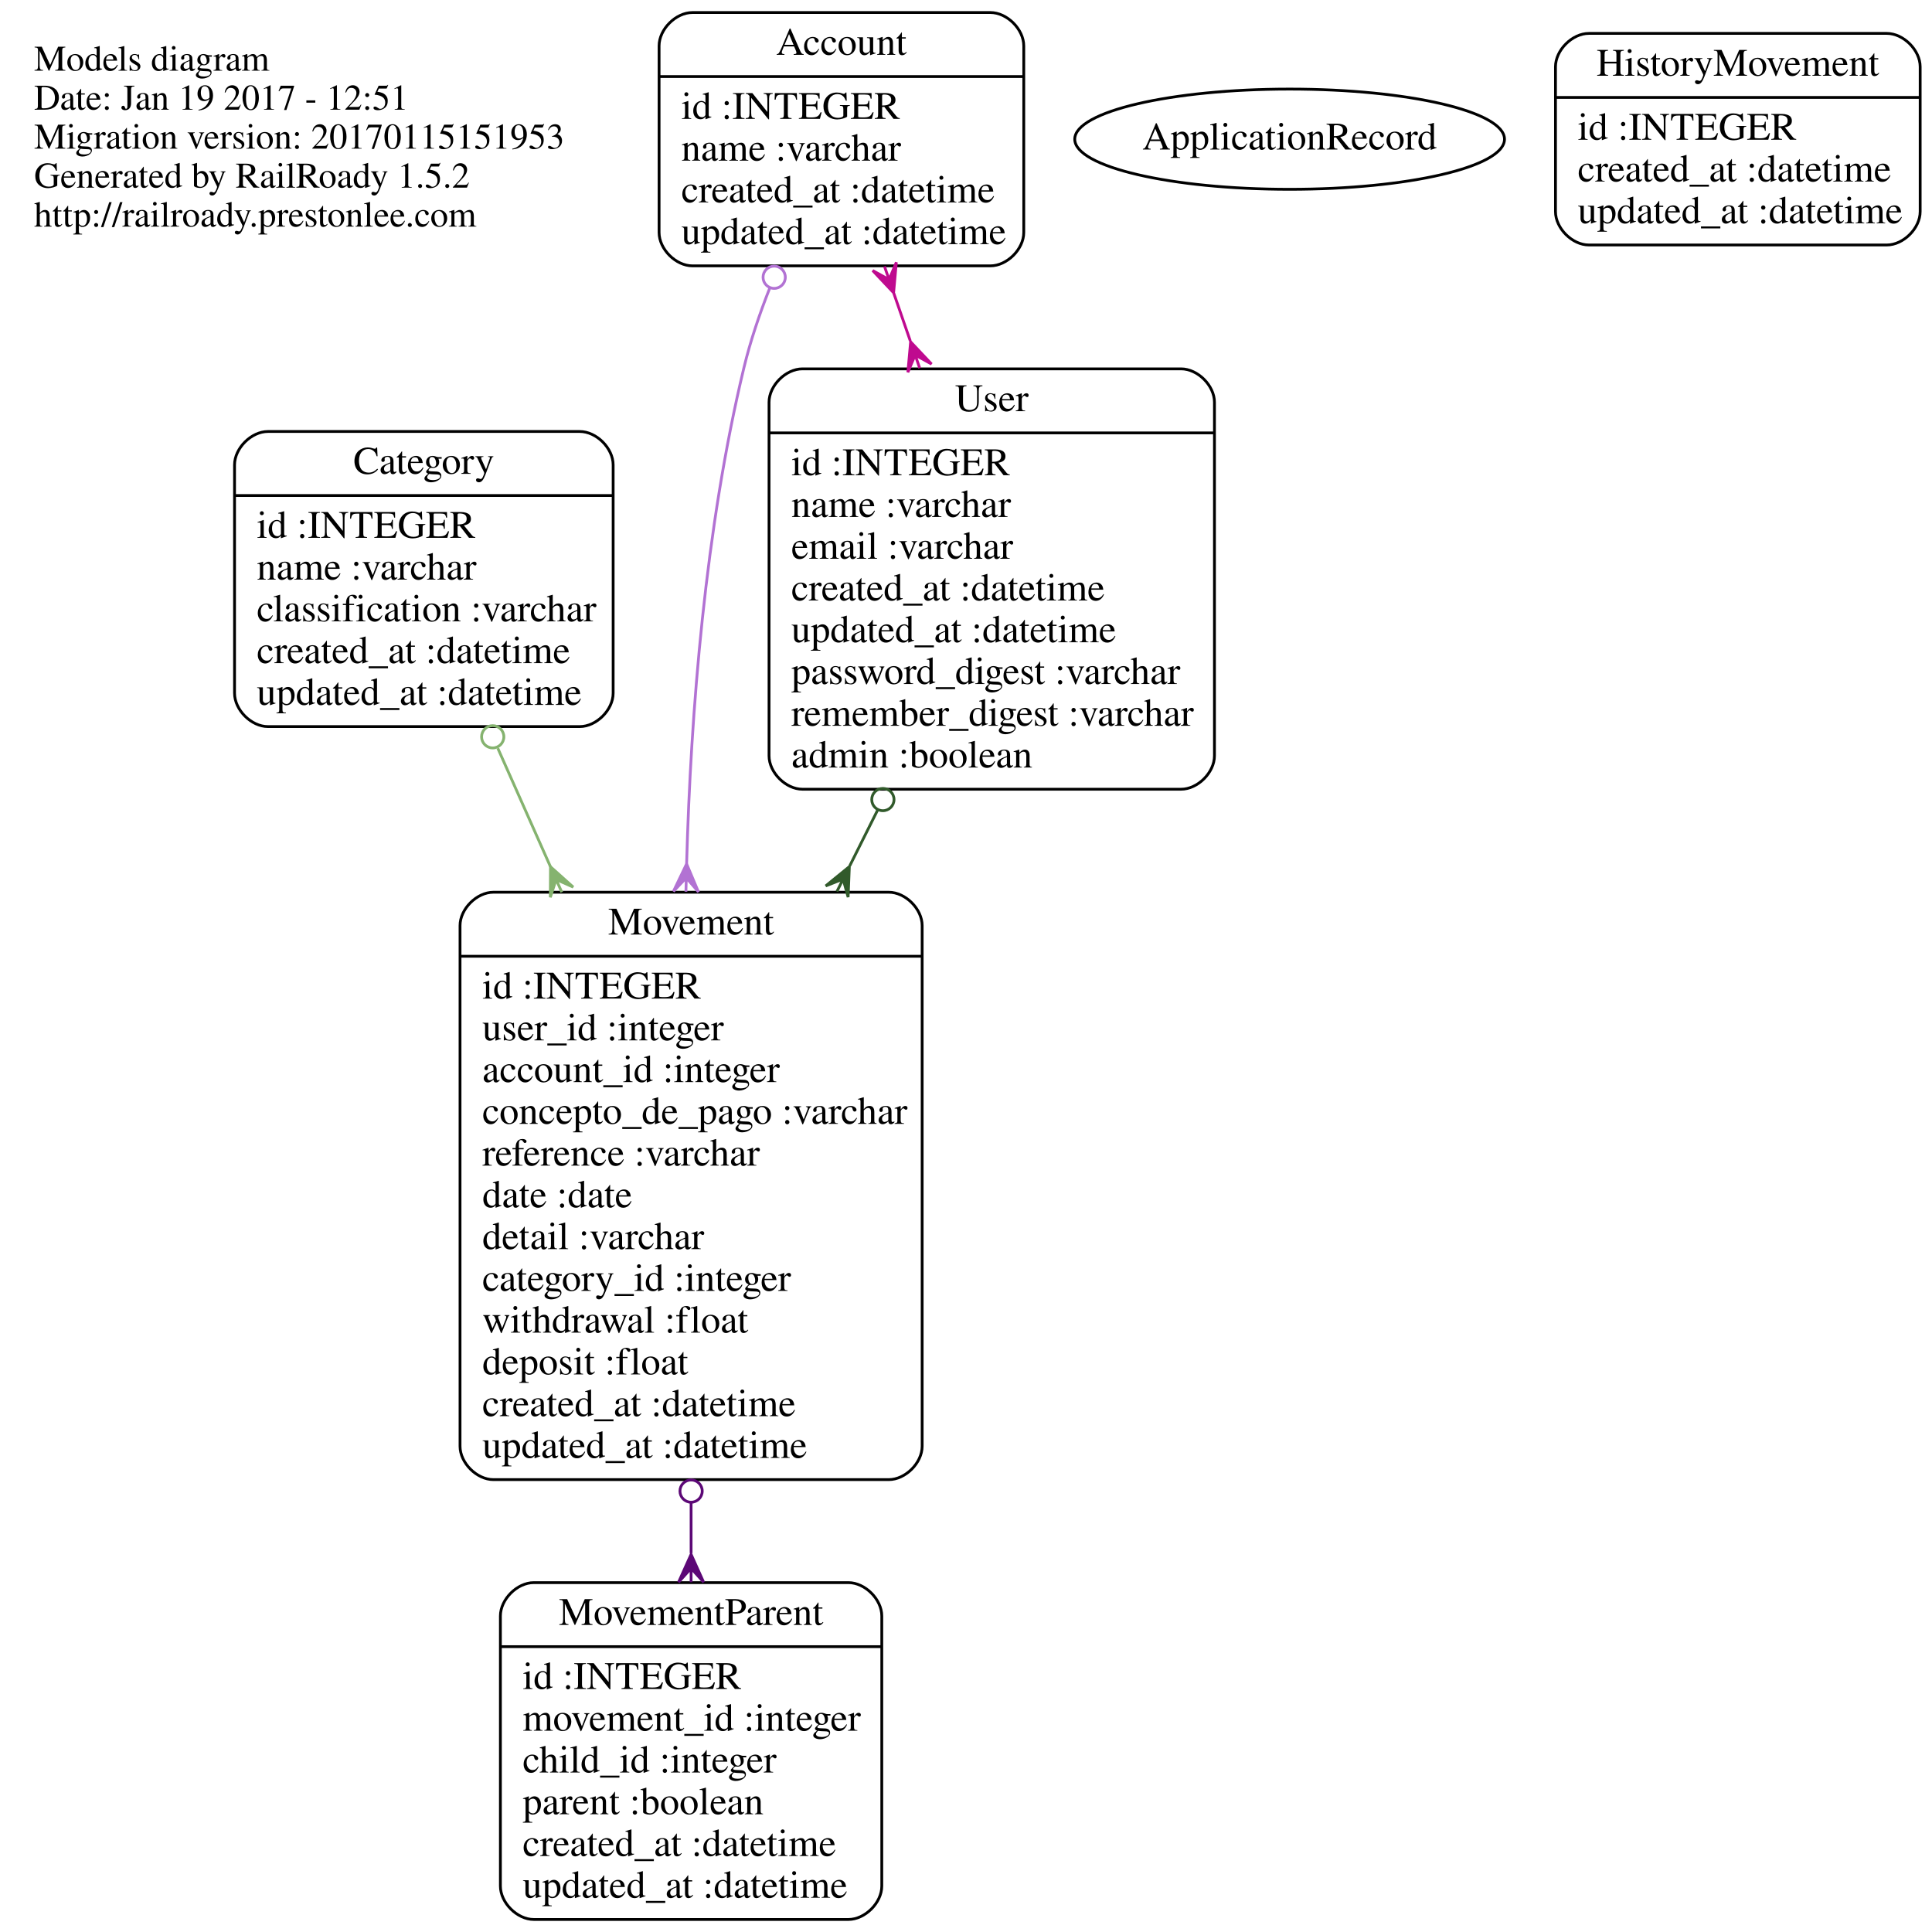
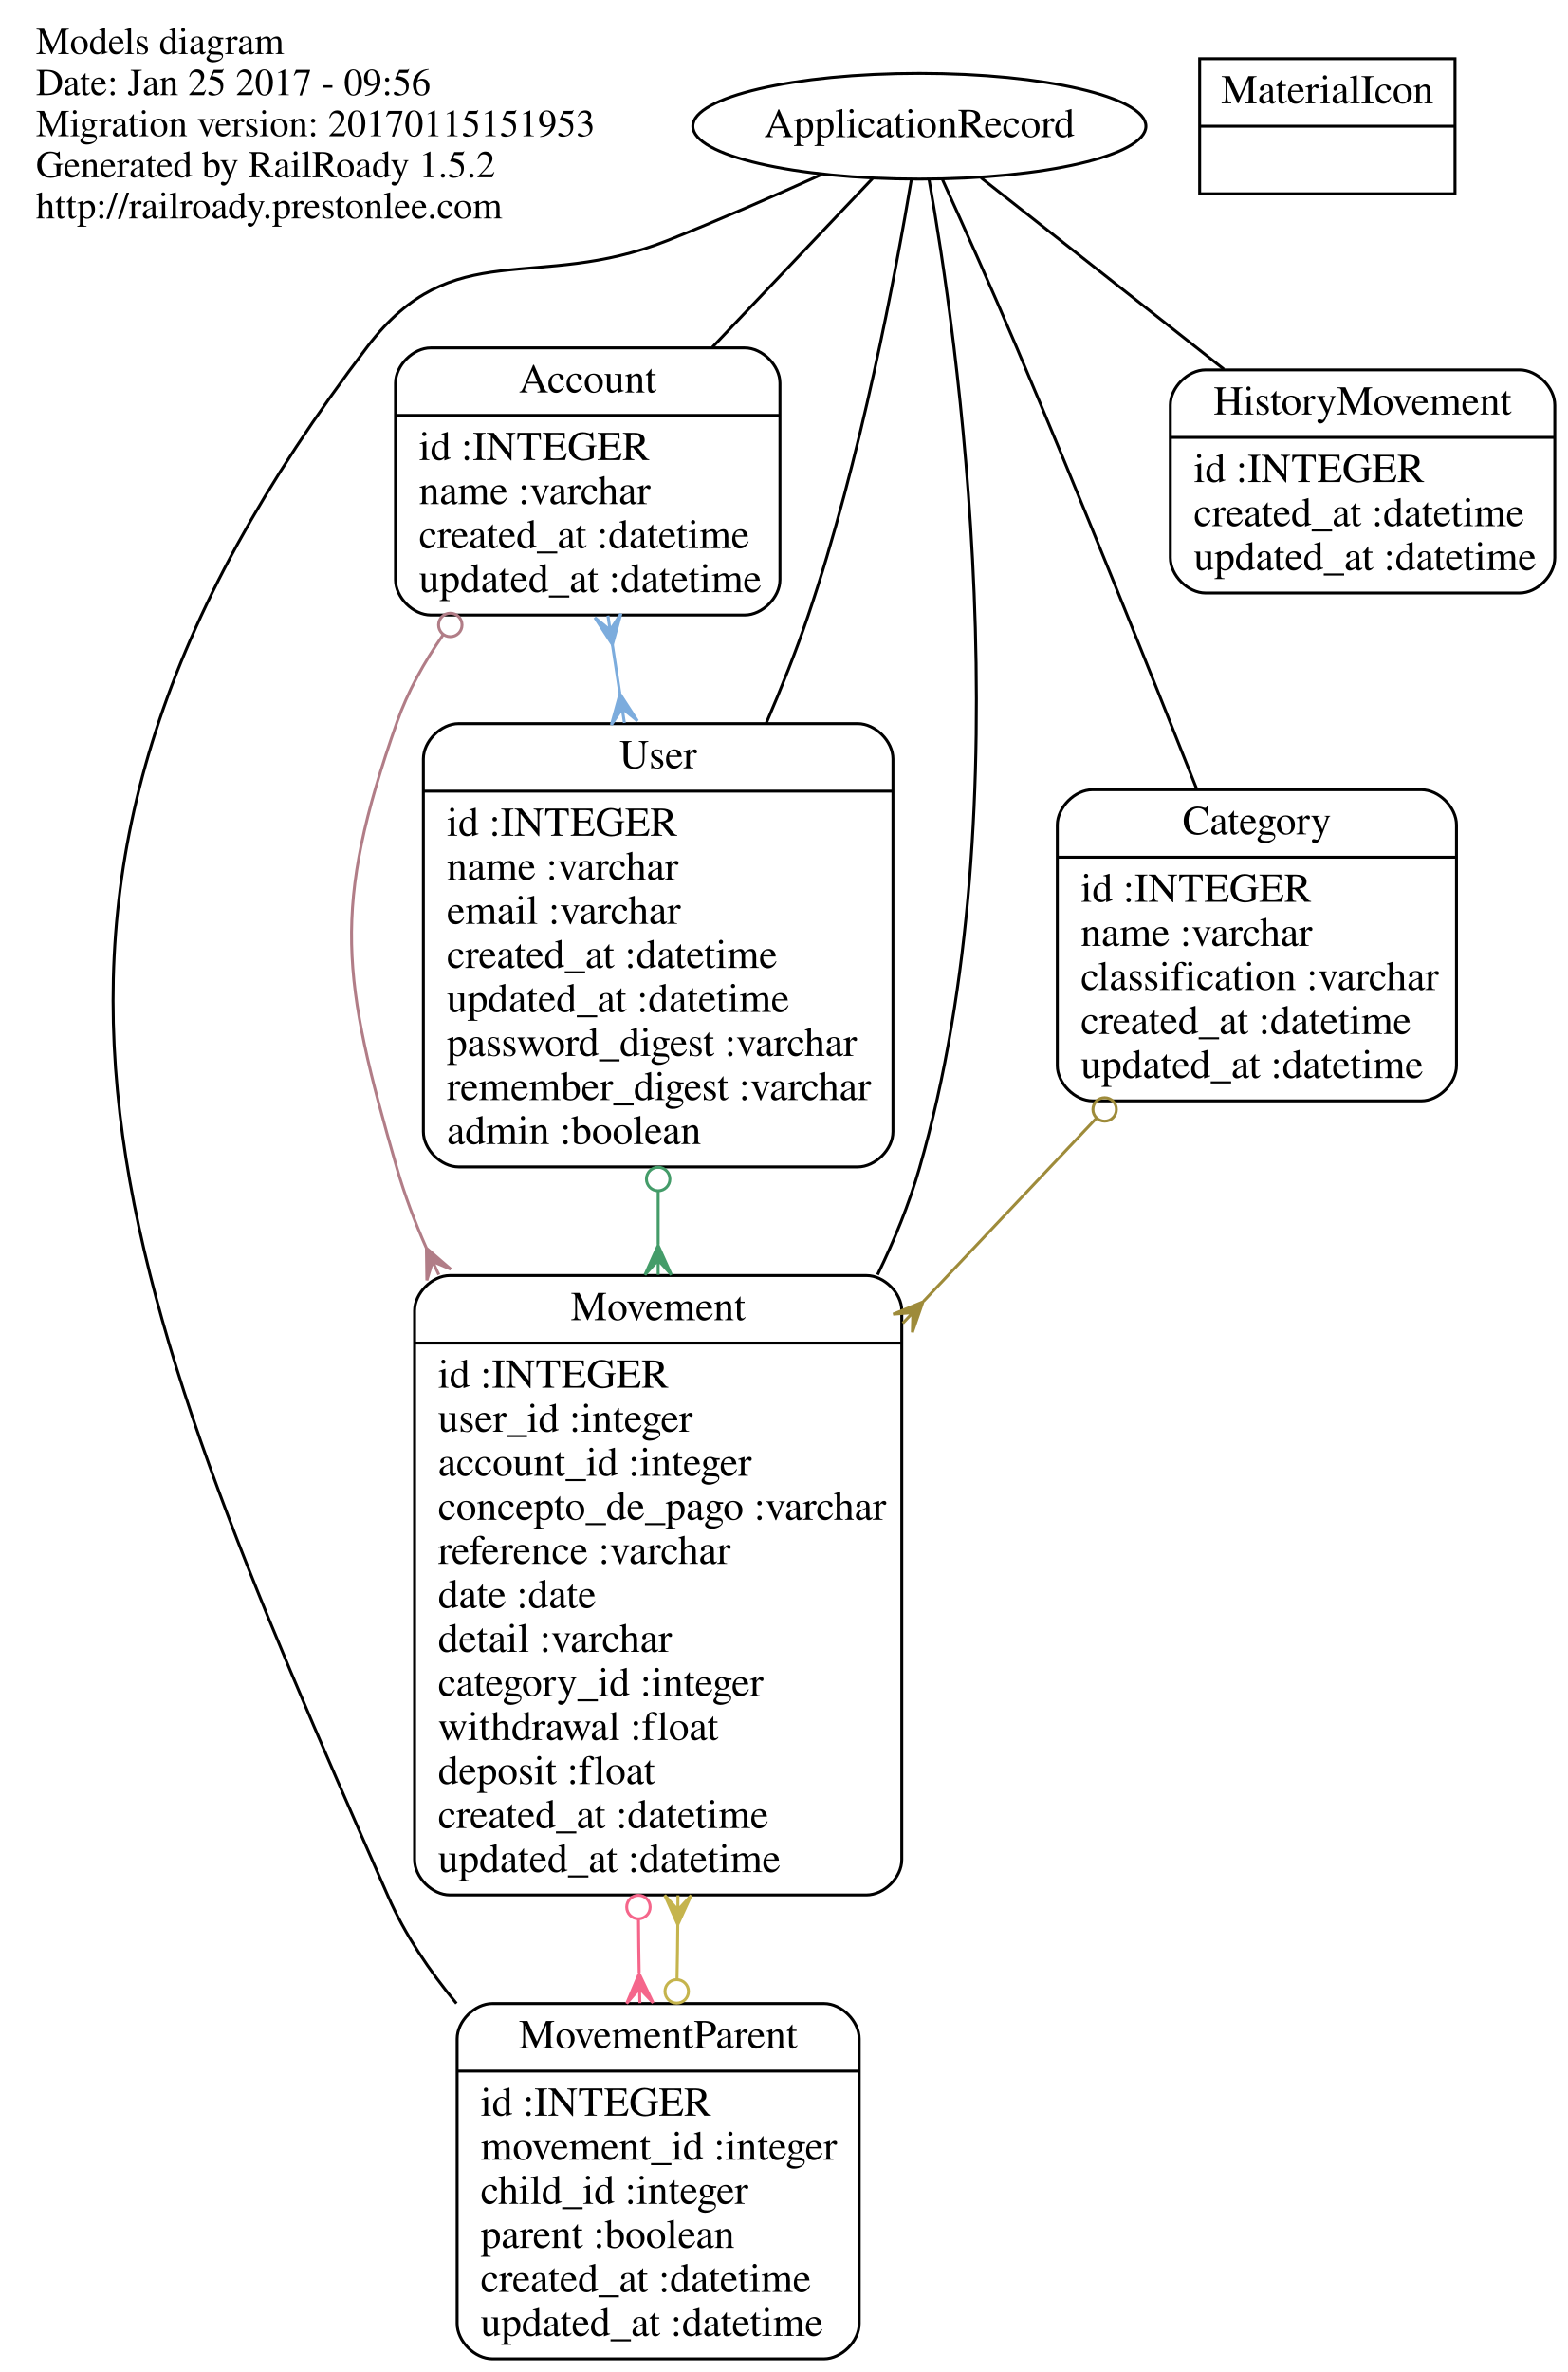
- <svg xmlns="http://www.w3.org/2000/svg" width="694pt" height="694pt" viewBox="0.00 0.00 693.50 694.00">
-   <g id="graph0" class="graph" transform="scale(1 1) rotate(0) translate(4 690)">
-     <polygon fill="none" stroke="none" points="-4,4 -4,-690 689.5,-690 689.5,4 -4,4" />
+ <svg xmlns="http://www.w3.org/2000/svg" width="534pt" height="808pt" viewBox="0.00 0.00 533.50 808.00">
+   <g id="graph0" class="graph" transform="scale(1 1) rotate(0) translate(4 804)">
+     <polygon fill="none" stroke="none" points="-4,4 -4,-804 529.5,-804 529.5,4 -4,4" />
    <g id="node1" class="node">
-       <text text-anchor="start" x="8" y="-664.6" font-family="Times,serif" font-size="13.00">Models diagram</text>
-       <text text-anchor="start" x="8" y="-650.6" font-family="Times,serif" font-size="13.00">Date: Jan 19 2017 - 12:51</text>
-       <text text-anchor="start" x="8" y="-636.6" font-family="Times,serif" font-size="13.00">Migration version: 20170115151953</text>
-       <text text-anchor="start" x="8" y="-622.6" font-family="Times,serif" font-size="13.00">Generated by RailRoady 1.5.2</text>
-       <text text-anchor="start" x="8" y="-608.6" font-family="Times,serif" font-size="13.00">http://railroady.prestonlee.com</text>
+       <text text-anchor="start" x="8" y="-785.6" font-family="Times,serif" font-size="13.00">Models diagram</text>
+       <text text-anchor="start" x="8" y="-771.6" font-family="Times,serif" font-size="13.00">Date: Jan 25 2017 - 09:56</text>
+       <text text-anchor="start" x="8" y="-757.6" font-family="Times,serif" font-size="13.00">Migration version: 20170115151953</text>
+       <text text-anchor="start" x="8" y="-743.6" font-family="Times,serif" font-size="13.00">Generated by RailRoady 1.5.2</text>
+       <text text-anchor="start" x="8" y="-729.6" font-family="Times,serif" font-size="13.00">http://railroady.prestonlee.com</text>
    </g>
    <g id="node2" class="node">
-       <path fill="none" stroke="black" d="M92,-429C92,-429 204,-429 204,-429 210,-429 216,-435 216,-441 216,-441 216,-523 216,-523 216,-529 210,-535 204,-535 204,-535 92,-535 92,-535 86,-535 80,-529 80,-523 80,-523 80,-441 80,-441 80,-435 86,-429 92,-429" />
-       <text text-anchor="middle" x="148" y="-519.8" font-family="Times,serif" font-size="14.00">Category</text>
-       <polyline fill="none" stroke="black" points="80,-512 216,-512 " />
-       <text text-anchor="start" x="88" y="-496.8" font-family="Times,serif" font-size="14.00">id :INTEGER</text>
-       <text text-anchor="start" x="88" y="-481.8" font-family="Times,serif" font-size="14.00">name :varchar</text>
-       <text text-anchor="start" x="88" y="-466.8" font-family="Times,serif" font-size="14.00">classification :varchar</text>
-       <text text-anchor="start" x="88" y="-451.8" font-family="Times,serif" font-size="14.00">created_at :datetime</text>
-       <text text-anchor="start" x="88" y="-436.8" font-family="Times,serif" font-size="14.00">updated_at :datetime</text>
+       <path fill="none" stroke="black" d="M368,-429C368,-429 480,-429 480,-429 486,-429 492,-435 492,-441 492,-441 492,-523 492,-523 492,-529 486,-535 480,-535 480,-535 368,-535 368,-535 362,-535 356,-529 356,-523 356,-523 356,-441 356,-441 356,-435 362,-429 368,-429" />
+       <text text-anchor="middle" x="424" y="-519.8" font-family="Times,serif" font-size="14.00">Category</text>
+       <polyline fill="none" stroke="black" points="356,-512 492,-512 " />
+       <text text-anchor="start" x="364" y="-496.8" font-family="Times,serif" font-size="14.00">id :INTEGER</text>
+       <text text-anchor="start" x="364" y="-481.8" font-family="Times,serif" font-size="14.00">name :varchar</text>
+       <text text-anchor="start" x="364" y="-466.8" font-family="Times,serif" font-size="14.00">classification :varchar</text>
+       <text text-anchor="start" x="364" y="-451.8" font-family="Times,serif" font-size="14.00">created_at :datetime</text>
+       <text text-anchor="start" x="364" y="-436.8" font-family="Times,serif" font-size="14.00">updated_at :datetime</text>
    </g>
    <g id="node6" class="node">
-       <path fill="none" stroke="black" d="M173,-158.5C173,-158.5 315,-158.5 315,-158.5 321,-158.5 327,-164.5 327,-170.5 327,-170.5 327,-357.5 327,-357.5 327,-363.5 321,-369.5 315,-369.5 315,-369.5 173,-369.5 173,-369.5 167,-369.5 161,-363.5 161,-357.5 161,-357.5 161,-170.5 161,-170.5 161,-164.5 167,-158.5 173,-158.5" />
-       <text text-anchor="middle" x="244" y="-354.3" font-family="Times,serif" font-size="14.00">Movement</text>
-       <polyline fill="none" stroke="black" points="161,-346.5 327,-346.5 " />
-       <text text-anchor="start" x="169" y="-331.3" font-family="Times,serif" font-size="14.00">id :INTEGER</text>
-       <text text-anchor="start" x="169" y="-316.3" font-family="Times,serif" font-size="14.00">user_id :integer</text>
-       <text text-anchor="start" x="169" y="-301.3" font-family="Times,serif" font-size="14.00">account_id :integer</text>
-       <text text-anchor="start" x="169" y="-286.3" font-family="Times,serif" font-size="14.00">concepto_de_pago :varchar</text>
-       <text text-anchor="start" x="169" y="-271.3" font-family="Times,serif" font-size="14.00">reference :varchar</text>
-       <text text-anchor="start" x="169" y="-256.3" font-family="Times,serif" font-size="14.00">date :date</text>
-       <text text-anchor="start" x="169" y="-241.3" font-family="Times,serif" font-size="14.00">detail :varchar</text>
-       <text text-anchor="start" x="169" y="-226.3" font-family="Times,serif" font-size="14.00">category_id :integer</text>
-       <text text-anchor="start" x="169" y="-211.3" font-family="Times,serif" font-size="14.00">withdrawal :float</text>
-       <text text-anchor="start" x="169" y="-196.3" font-family="Times,serif" font-size="14.00">deposit :float</text>
-       <text text-anchor="start" x="169" y="-181.3" font-family="Times,serif" font-size="14.00">created_at :datetime</text>
-       <text text-anchor="start" x="169" y="-166.3" font-family="Times,serif" font-size="14.00">updated_at :datetime</text>
+       <path fill="none" stroke="black" d="M149,-158.5C149,-158.5 291,-158.5 291,-158.5 297,-158.5 303,-164.5 303,-170.5 303,-170.5 303,-357.5 303,-357.5 303,-363.5 297,-369.5 291,-369.5 291,-369.5 149,-369.5 149,-369.5 143,-369.5 137,-363.5 137,-357.5 137,-357.5 137,-170.5 137,-170.5 137,-164.5 143,-158.5 149,-158.5" />
+       <text text-anchor="middle" x="220" y="-354.3" font-family="Times,serif" font-size="14.00">Movement</text>
+       <polyline fill="none" stroke="black" points="137,-346.5 303,-346.5 " />
+       <text text-anchor="start" x="145" y="-331.3" font-family="Times,serif" font-size="14.00">id :INTEGER</text>
+       <text text-anchor="start" x="145" y="-316.3" font-family="Times,serif" font-size="14.00">user_id :integer</text>
+       <text text-anchor="start" x="145" y="-301.3" font-family="Times,serif" font-size="14.00">account_id :integer</text>
+       <text text-anchor="start" x="145" y="-286.3" font-family="Times,serif" font-size="14.00">concepto_de_pago :varchar</text>
+       <text text-anchor="start" x="145" y="-271.3" font-family="Times,serif" font-size="14.00">reference :varchar</text>
+       <text text-anchor="start" x="145" y="-256.3" font-family="Times,serif" font-size="14.00">date :date</text>
+       <text text-anchor="start" x="145" y="-241.3" font-family="Times,serif" font-size="14.00">detail :varchar</text>
+       <text text-anchor="start" x="145" y="-226.3" font-family="Times,serif" font-size="14.00">category_id :integer</text>
+       <text text-anchor="start" x="145" y="-211.3" font-family="Times,serif" font-size="14.00">withdrawal :float</text>
+       <text text-anchor="start" x="145" y="-196.3" font-family="Times,serif" font-size="14.00">deposit :float</text>
+       <text text-anchor="start" x="145" y="-181.3" font-family="Times,serif" font-size="14.00">created_at :datetime</text>
+       <text text-anchor="start" x="145" y="-166.3" font-family="Times,serif" font-size="14.00">updated_at :datetime</text>
    </g>
    <g id="edge1" class="edge">
-       <path fill="none" stroke="#85b36f" d="M174.559,-421.243C180.48,-407.92 186.949,-393.365 193.481,-378.669" />
-       <ellipse fill="none" stroke="#85b36f" cx="172.741" cy="-425.332" rx="4" ry="4" />
-       <polygon fill="#85b36f" stroke="#85b36f" points="193.49,-378.648 201.663,-371.338 195.52,-374.079 197.551,-369.51 197.551,-369.51 197.551,-369.51 195.52,-374.079 193.439,-367.683 193.49,-378.648 193.49,-378.648" />
+       <path fill="none" stroke="#9e8b3a" d="M369.253,-423.033C351.137,-403.851 330.468,-381.966 310.405,-360.723" />
+       <ellipse fill="none" stroke="#9e8b3a" cx="372.131" cy="-426.08" rx="4" ry="4" />
+       <polygon fill="#9e8b3a" stroke="#9e8b3a" points="310.205,-360.511 306.611,-350.151 306.772,-356.876 303.339,-353.241 303.339,-353.241 303.339,-353.241 306.772,-356.876 300.067,-356.331 310.205,-360.511 310.205,-360.511" />
    </g>
    <g id="node3" class="node">
-       <path fill="none" stroke="black" d="M187.5,-0.5C187.5,-0.5 300.5,-0.5 300.5,-0.5 306.5,-0.5 312.5,-6.5 312.5,-12.5 312.5,-12.5 312.5,-109.5 312.5,-109.5 312.5,-115.5 306.5,-121.5 300.5,-121.5 300.5,-121.5 187.5,-121.5 187.5,-121.5 181.5,-121.5 175.5,-115.5 175.5,-109.5 175.5,-109.5 175.5,-12.5 175.5,-12.5 175.5,-6.5 181.5,-0.5 187.5,-0.5" />
-       <text text-anchor="middle" x="244" y="-106.3" font-family="Times,serif" font-size="14.00">MovementParent</text>
-       <polyline fill="none" stroke="black" points="175.5,-98.5 312.5,-98.5 " />
-       <text text-anchor="start" x="183.5" y="-83.3" font-family="Times,serif" font-size="14.00">id :INTEGER</text>
-       <text text-anchor="start" x="183.5" y="-68.3" font-family="Times,serif" font-size="14.00">movement_id :integer</text>
-       <text text-anchor="start" x="183.5" y="-53.3" font-family="Times,serif" font-size="14.00">child_id :integer</text>
-       <text text-anchor="start" x="183.5" y="-38.3" font-family="Times,serif" font-size="14.00">parent :boolean</text>
-       <text text-anchor="start" x="183.5" y="-23.3" font-family="Times,serif" font-size="14.00">created_at :datetime</text>
-       <text text-anchor="start" x="183.5" y="-8.3" font-family="Times,serif" font-size="14.00">updated_at :datetime</text>
+       <path fill="none" stroke="black" d="M163.5,-0.5C163.5,-0.5 276.5,-0.5 276.5,-0.5 282.5,-0.5 288.5,-6.5 288.5,-12.5 288.5,-12.5 288.5,-109.5 288.5,-109.5 288.5,-115.5 282.5,-121.5 276.5,-121.5 276.5,-121.5 163.5,-121.5 163.5,-121.5 157.5,-121.5 151.5,-115.5 151.5,-109.5 151.5,-109.5 151.5,-12.5 151.5,-12.5 151.5,-6.5 157.5,-0.5 163.5,-0.5" />
+       <text text-anchor="middle" x="220" y="-106.3" font-family="Times,serif" font-size="14.00">MovementParent</text>
+       <polyline fill="none" stroke="black" points="151.5,-98.5 288.5,-98.5 " />
+       <text text-anchor="start" x="159.5" y="-83.3" font-family="Times,serif" font-size="14.00">id :INTEGER</text>
+       <text text-anchor="start" x="159.5" y="-68.3" font-family="Times,serif" font-size="14.00">movement_id :integer</text>
+       <text text-anchor="start" x="159.5" y="-53.3" font-family="Times,serif" font-size="14.00">child_id :integer</text>
+       <text text-anchor="start" x="159.5" y="-38.3" font-family="Times,serif" font-size="14.00">parent :boolean</text>
+       <text text-anchor="start" x="159.5" y="-23.3" font-family="Times,serif" font-size="14.00">created_at :datetime</text>
+       <text text-anchor="start" x="159.5" y="-8.3" font-family="Times,serif" font-size="14.00">updated_at :datetime</text>
+     </g>
+     <g id="edge3" class="edge">
+       <path fill="none" stroke="#c5b44d" d="M226.422,-129.79C226.547,-135.842 226.637,-142.073 226.69,-148.378" />
+       <ellipse fill="none" stroke="#c5b44d" cx="226.323" cy="-125.655" rx="4" ry="4" />
+       <polygon fill="#c5b44d" stroke="#c5b44d" points="226.69,-148.379 222.245,-158.404 226.718,-153.379 226.745,-158.379 226.745,-158.379 226.745,-158.379 226.718,-153.379 231.245,-158.354 226.69,-148.379 226.69,-148.379" />
    </g>
    <g id="node4" class="node">
-       <ellipse fill="none" stroke="black" cx="459" cy="-640" rx="77.187" ry="18" />
-       <text text-anchor="middle" x="459" y="-636.3" font-family="Times,serif" font-size="14.00">ApplicationRecord</text>
+       <ellipse fill="none" stroke="black" cx="309" cy="-761" rx="77.187" ry="18" />
+       <text text-anchor="middle" x="309" y="-757.3" font-family="Times,serif" font-size="14.00">ApplicationRecord</text>
+     </g>
+     <g id="edge2" class="edge">
+       <path fill="none" stroke="black" d="M316.775,-743.028C323.574,-728.078 333.64,-705.68 342,-686 363.622,-635.098 387.155,-576.482 403.441,-535.363" />
+     </g>
+     <g id="edge4" class="edge">
+       <path fill="none" stroke="black" d="M275.762,-744.601C259.908,-737.439 240.6,-728.982 223,-722 178.314,-704.272 150.126,-724.246 121,-686 -21.188,-499.29 33.532,-372.835 128,-158 133.715,-145.004 141.993,-132.712 151.274,-121.535" />
    </g>
    <g id="node5" class="node">
-       <path fill="none" stroke="black" d="M244.5,-594.5C244.5,-594.5 351.5,-594.5 351.5,-594.5 357.5,-594.5 363.5,-600.5 363.5,-606.5 363.5,-606.5 363.5,-673.5 363.5,-673.5 363.5,-679.5 357.5,-685.5 351.5,-685.5 351.5,-685.5 244.5,-685.5 244.5,-685.5 238.5,-685.5 232.5,-679.5 232.5,-673.5 232.5,-673.5 232.5,-606.5 232.5,-606.5 232.5,-600.5 238.5,-594.5 244.5,-594.5" />
-       <text text-anchor="middle" x="298" y="-670.3" font-family="Times,serif" font-size="14.00">Account</text>
-       <polyline fill="none" stroke="black" points="232.5,-662.5 363.5,-662.5 " />
-       <text text-anchor="start" x="240.5" y="-647.3" font-family="Times,serif" font-size="14.00">id :INTEGER</text>
-       <text text-anchor="start" x="240.5" y="-632.3" font-family="Times,serif" font-size="14.00">name :varchar</text>
-       <text text-anchor="start" x="240.5" y="-617.3" font-family="Times,serif" font-size="14.00">created_at :datetime</text>
-       <text text-anchor="start" x="240.5" y="-602.3" font-family="Times,serif" font-size="14.00">updated_at :datetime</text>
+       <path fill="none" stroke="black" d="M142.5,-594.5C142.5,-594.5 249.5,-594.5 249.5,-594.5 255.5,-594.5 261.5,-600.5 261.5,-606.5 261.5,-606.5 261.5,-673.5 261.5,-673.5 261.5,-679.5 255.5,-685.5 249.5,-685.5 249.5,-685.5 142.5,-685.5 142.5,-685.5 136.5,-685.5 130.5,-679.5 130.5,-673.5 130.5,-673.5 130.5,-606.5 130.5,-606.5 130.5,-600.5 136.5,-594.5 142.5,-594.5" />
+       <text text-anchor="middle" x="196" y="-670.3" font-family="Times,serif" font-size="14.00">Account</text>
+       <polyline fill="none" stroke="black" points="130.5,-662.5 261.5,-662.5 " />
+       <text text-anchor="start" x="138.5" y="-647.3" font-family="Times,serif" font-size="14.00">id :INTEGER</text>
+       <text text-anchor="start" x="138.5" y="-632.3" font-family="Times,serif" font-size="14.00">name :varchar</text>
+       <text text-anchor="start" x="138.5" y="-617.3" font-family="Times,serif" font-size="14.00">created_at :datetime</text>
+       <text text-anchor="start" x="138.5" y="-602.3" font-family="Times,serif" font-size="14.00">updated_at :datetime</text>
    </g>
-     <g id="edge2" class="edge">
-       <path fill="none" stroke="#b272d3" d="M272.327,-586.703C268.622,-577.334 265.292,-567.519 263,-558 249.097,-500.265 243.913,-434.399 242.392,-379.76" />
-       <ellipse fill="none" stroke="#b272d3" cx="273.848" cy="-590.408" rx="4" ry="4" />
-       <polygon fill="#b272d3" stroke="#b272d3" points="242.39,-379.689 246.648,-369.584 242.269,-374.691 242.149,-369.692 242.149,-369.692 242.149,-369.692 242.269,-374.691 237.65,-369.801 242.39,-379.689 242.39,-379.689" />
+     <g id="edge7" class="edge">
+       <path fill="none" stroke="black" d="M293.05,-743.203C278.875,-728.275 257.502,-705.768 238.419,-685.672" />
+     </g>
+     <g id="edge9" class="edge">
+       <path fill="none" stroke="black" d="M312.274,-742.948C321.555,-691.037 345.112,-530.867 309,-406 305.461,-393.764 300.51,-381.569 294.736,-369.763" />
    </g>
    <g id="node7" class="node">
-       <path fill="none" stroke="black" d="M284,-406.5C284,-406.5 420,-406.5 420,-406.5 426,-406.5 432,-412.5 432,-418.5 432,-418.5 432,-545.5 432,-545.5 432,-551.5 426,-557.5 420,-557.5 420,-557.5 284,-557.5 284,-557.5 278,-557.5 272,-551.5 272,-545.5 272,-545.5 272,-418.5 272,-418.5 272,-412.5 278,-406.5 284,-406.5" />
-       <text text-anchor="middle" x="352" y="-542.3" font-family="Times,serif" font-size="14.00">User</text>
-       <polyline fill="none" stroke="black" points="272,-534.5 432,-534.5 " />
-       <text text-anchor="start" x="280" y="-519.3" font-family="Times,serif" font-size="14.00">id :INTEGER</text>
-       <text text-anchor="start" x="280" y="-504.3" font-family="Times,serif" font-size="14.00">name :varchar</text>
-       <text text-anchor="start" x="280" y="-489.3" font-family="Times,serif" font-size="14.00">email :varchar</text>
-       <text text-anchor="start" x="280" y="-474.3" font-family="Times,serif" font-size="14.00">created_at :datetime</text>
-       <text text-anchor="start" x="280" y="-459.3" font-family="Times,serif" font-size="14.00">updated_at :datetime</text>
-       <text text-anchor="start" x="280" y="-444.3" font-family="Times,serif" font-size="14.00">password_digest :varchar</text>
-       <text text-anchor="start" x="280" y="-429.3" font-family="Times,serif" font-size="14.00">remember_digest :varchar</text>
-       <text text-anchor="start" x="280" y="-414.3" font-family="Times,serif" font-size="14.00">admin :boolean</text>
+       <path fill="none" stroke="black" d="M152,-406.5C152,-406.5 288,-406.5 288,-406.5 294,-406.5 300,-412.5 300,-418.5 300,-418.5 300,-545.5 300,-545.5 300,-551.5 294,-557.5 288,-557.5 288,-557.5 152,-557.5 152,-557.5 146,-557.5 140,-551.5 140,-545.5 140,-545.5 140,-418.5 140,-418.5 140,-412.5 146,-406.5 152,-406.5" />
+       <text text-anchor="middle" x="220" y="-542.3" font-family="Times,serif" font-size="14.00">User</text>
+       <polyline fill="none" stroke="black" points="140,-534.5 300,-534.5 " />
+       <text text-anchor="start" x="148" y="-519.3" font-family="Times,serif" font-size="14.00">id :INTEGER</text>
+       <text text-anchor="start" x="148" y="-504.3" font-family="Times,serif" font-size="14.00">name :varchar</text>
+       <text text-anchor="start" x="148" y="-489.3" font-family="Times,serif" font-size="14.00">email :varchar</text>
+       <text text-anchor="start" x="148" y="-474.3" font-family="Times,serif" font-size="14.00">created_at :datetime</text>
+       <text text-anchor="start" x="148" y="-459.3" font-family="Times,serif" font-size="14.00">updated_at :datetime</text>
+       <text text-anchor="start" x="148" y="-444.3" font-family="Times,serif" font-size="14.00">password_digest :varchar</text>
+       <text text-anchor="start" x="148" y="-429.3" font-family="Times,serif" font-size="14.00">remember_digest :varchar</text>
+       <text text-anchor="start" x="148" y="-414.3" font-family="Times,serif" font-size="14.00">admin :boolean</text>
    </g>
-     <g id="edge3" class="edge">
-       <path fill="none" stroke="#bf0a8f" d="M316.803,-584.68C318.734,-579.103 320.726,-573.348 322.735,-567.544" />
-       <polygon fill="#bf0a8f" stroke="#bf0a8f" points="316.745,-584.847 309.222,-592.825 315.11,-589.572 313.474,-594.297 313.474,-594.297 313.474,-594.297 315.11,-589.572 317.727,-595.769 316.745,-584.847 316.745,-584.847" />
-       <polygon fill="#bf0a8f" stroke="#bf0a8f" points="322.852,-567.204 330.376,-559.226 324.488,-562.479 326.124,-557.754 326.124,-557.754 326.124,-557.754 324.488,-562.479 321.871,-556.282 322.852,-567.204 322.852,-567.204" />
+     <g id="edge11" class="edge">
+       <path fill="none" stroke="black" d="M306.251,-742.711C301.131,-712.17 288.994,-646.901 271,-594 266.937,-582.054 262.007,-569.664 256.833,-557.683" />
    </g>
-     <g id="edge4" class="edge">
-       <path fill="none" stroke="#5c0876" d="M244,-150.137C244,-144.025 244,-137.976 244,-132.081" />
-       <ellipse fill="none" stroke="#5c0876" cx="244" cy="-154.379" rx="4" ry="4" />
-       <polygon fill="#5c0876" stroke="#5c0876" points="244,-131.656 248.5,-121.656 244,-126.656 244,-121.656 244,-121.656 244,-121.656 244,-126.656 239.5,-121.656 244,-131.656 244,-131.656" />
+     <g id="node8" class="node">
+       <path fill="none" stroke="black" d="M406.5,-602C406.5,-602 513.5,-602 513.5,-602 519.5,-602 525.5,-608 525.5,-614 525.5,-614 525.5,-666 525.5,-666 525.5,-672 519.5,-678 513.5,-678 513.5,-678 406.5,-678 406.5,-678 400.5,-678 394.5,-672 394.5,-666 394.5,-666 394.5,-614 394.5,-614 394.5,-608 400.5,-602 406.5,-602" />
+       <text text-anchor="middle" x="460" y="-662.8" font-family="Times,serif" font-size="14.00">HistoryMovement</text>
+       <polyline fill="none" stroke="black" points="394.5,-655 525.5,-655 " />
+       <text text-anchor="start" x="402.5" y="-639.8" font-family="Times,serif" font-size="14.00">id :INTEGER</text>
+       <text text-anchor="start" x="402.5" y="-624.8" font-family="Times,serif" font-size="14.00">created_at :datetime</text>
+       <text text-anchor="start" x="402.5" y="-609.8" font-family="Times,serif" font-size="14.00">updated_at :datetime</text>
+     </g>
+     <g id="edge12" class="edge">
+       <path fill="none" stroke="black" d="M329.996,-743.454C351.308,-726.658 385.028,-700.084 412.786,-678.209" />
    </g>
    <g id="edge5" class="edge">
-       <path fill="none" stroke="#315a2b" d="M311.043,-399.087C307.745,-392.49 304.377,-385.754 300.994,-378.987" />
-       <ellipse fill="none" stroke="#315a2b" cx="312.892" cy="-402.785" rx="4" ry="4" />
-       <polygon fill="#315a2b" stroke="#315a2b" points="300.847,-378.695 300.4,-367.738 298.611,-374.223 296.375,-369.75 296.375,-369.75 296.375,-369.75 298.611,-374.223 292.35,-371.763 300.847,-378.695 300.847,-378.695" />
+       <path fill="none" stroke="#b17d87" d="M146.713,-587.737C140.277,-578.457 134.658,-568.402 131,-558 108.591,-494.269 112.232,-470.896 131,-406 133.626,-396.919 137.031,-387.86 140.972,-378.966" />
+       <ellipse fill="none" stroke="#b17d87" cx="149.173" cy="-591.117" rx="4" ry="4" />
+       <polygon fill="#b17d87" stroke="#b17d87" points="141.038,-378.826 149.342,-371.665 143.151,-374.294 145.264,-369.763 145.264,-369.763 145.264,-369.763 143.151,-374.294 141.186,-367.861 141.038,-378.826 141.038,-378.826" />
    </g>
-     <g id="node8" class="node">
-       <path fill="none" stroke="black" d="M566.5,-602C566.5,-602 673.5,-602 673.5,-602 679.5,-602 685.5,-608 685.5,-614 685.5,-614 685.5,-666 685.5,-666 685.5,-672 679.5,-678 673.5,-678 673.5,-678 566.5,-678 566.5,-678 560.5,-678 554.5,-672 554.5,-666 554.5,-666 554.5,-614 554.5,-614 554.5,-608 560.5,-602 566.5,-602" />
-       <text text-anchor="middle" x="620" y="-662.8" font-family="Times,serif" font-size="14.00">HistoryMovement</text>
-       <polyline fill="none" stroke="black" points="554.5,-655 685.5,-655 " />
-       <text text-anchor="start" x="562.5" y="-639.8" font-family="Times,serif" font-size="14.00">id :INTEGER</text>
-       <text text-anchor="start" x="562.5" y="-624.8" font-family="Times,serif" font-size="14.00">created_at :datetime</text>
-       <text text-anchor="start" x="562.5" y="-609.8" font-family="Times,serif" font-size="14.00">updated_at :datetime</text>
+     <g id="edge6" class="edge">
+       <path fill="none" stroke="#7cacdd" d="M204.4,-584.399C205.229,-579.011 206.083,-573.459 206.945,-567.859" />
+       <polygon fill="#7cacdd" stroke="#7cacdd" points="204.398,-584.413 198.43,-593.612 203.638,-589.355 202.877,-594.297 202.877,-594.297 202.877,-594.297 203.638,-589.355 207.325,-594.981 204.398,-584.413 204.398,-584.413" />
+       <polygon fill="#7cacdd" stroke="#7cacdd" points="206.979,-567.638 212.947,-558.439 207.739,-562.696 208.499,-557.754 208.499,-557.754 208.499,-557.754 207.739,-562.696 204.052,-557.07 206.979,-567.638 206.979,-567.638" />
+     </g>
+     <g id="edge8" class="edge">
+       <path fill="none" stroke="#f5668b" d="M213.296,-150.137C213.341,-144.025 213.42,-137.976 213.533,-132.081" />
+       <ellipse fill="none" stroke="#f5668b" cx="213.275" cy="-154.379" rx="4" ry="4" />
+       <polygon fill="#f5668b" stroke="#f5668b" points="213.542,-131.654 218.271,-121.76 213.657,-126.655 213.772,-121.656 213.772,-121.656 213.772,-121.656 213.657,-126.655 209.273,-121.553 213.542,-131.654 213.542,-131.654" />
+     </g>
+     <g id="edge10" class="edge">
+       <path fill="none" stroke="#449c69" d="M220,-398.239C220,-392.262 220,-386.176 220,-380.059" />
+       <ellipse fill="none" stroke="#449c69" cx="220" cy="-402.363" rx="4" ry="4" />
+       <polygon fill="#449c69" stroke="#449c69" points="220,-379.75 224.5,-369.75 220,-374.75 220,-369.75 220,-369.75 220,-369.75 220,-374.75 215.5,-369.751 220,-379.75 220,-379.75" />
+     </g>
+     <g id="node9" class="node">
+       <polygon fill="none" stroke="black" points="404.5,-738 404.5,-784 491.5,-784 491.5,-738 404.5,-738" />
+       <text text-anchor="middle" x="448" y="-768.8" font-family="Times,serif" font-size="14.00">MaterialIcon</text>
+       <polyline fill="none" stroke="black" points="404.5,-761 491.5,-761 " />
+       <text text-anchor="middle" x="448" y="-745.8" font-family="Times,serif" font-size="14.00"> </text>
    </g>
  </g>
</svg>
